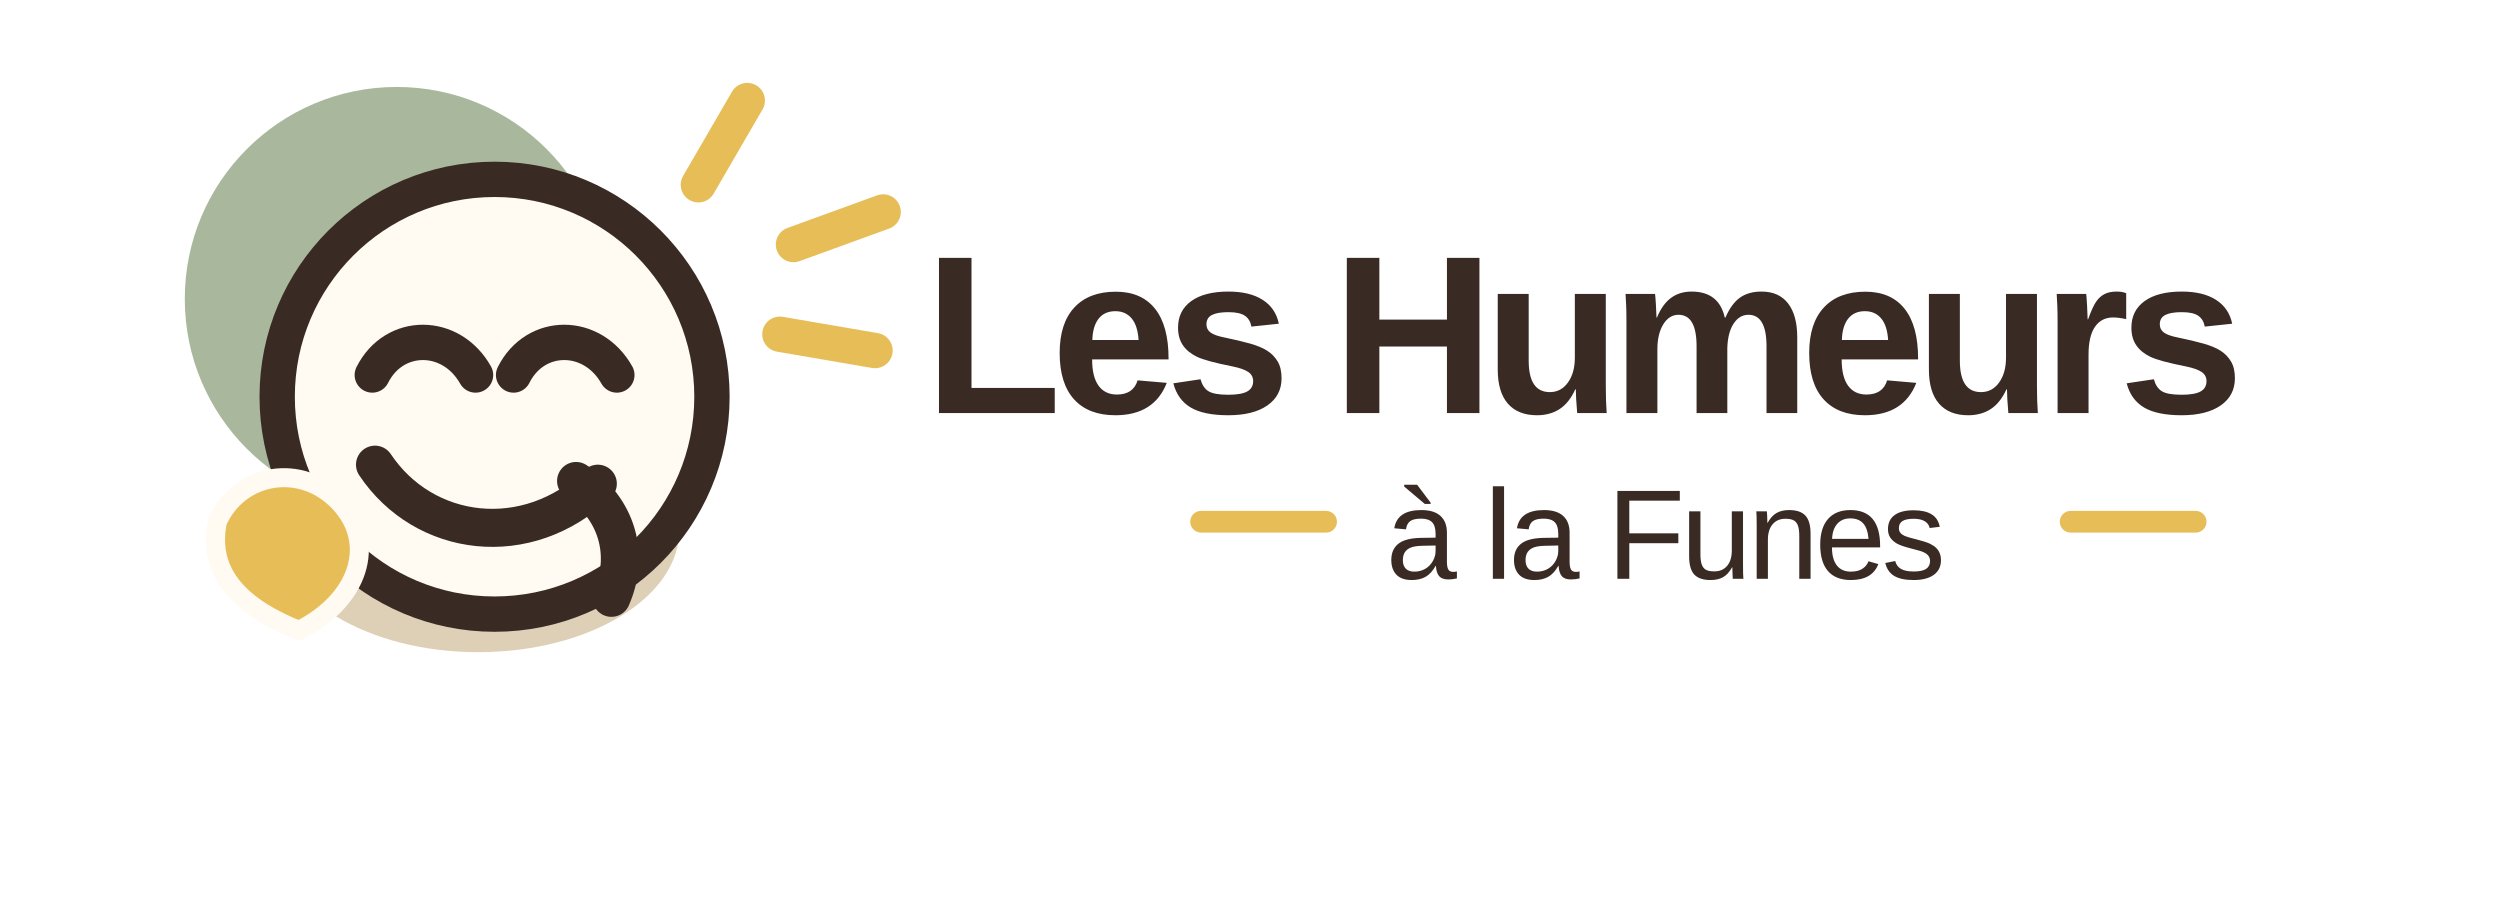
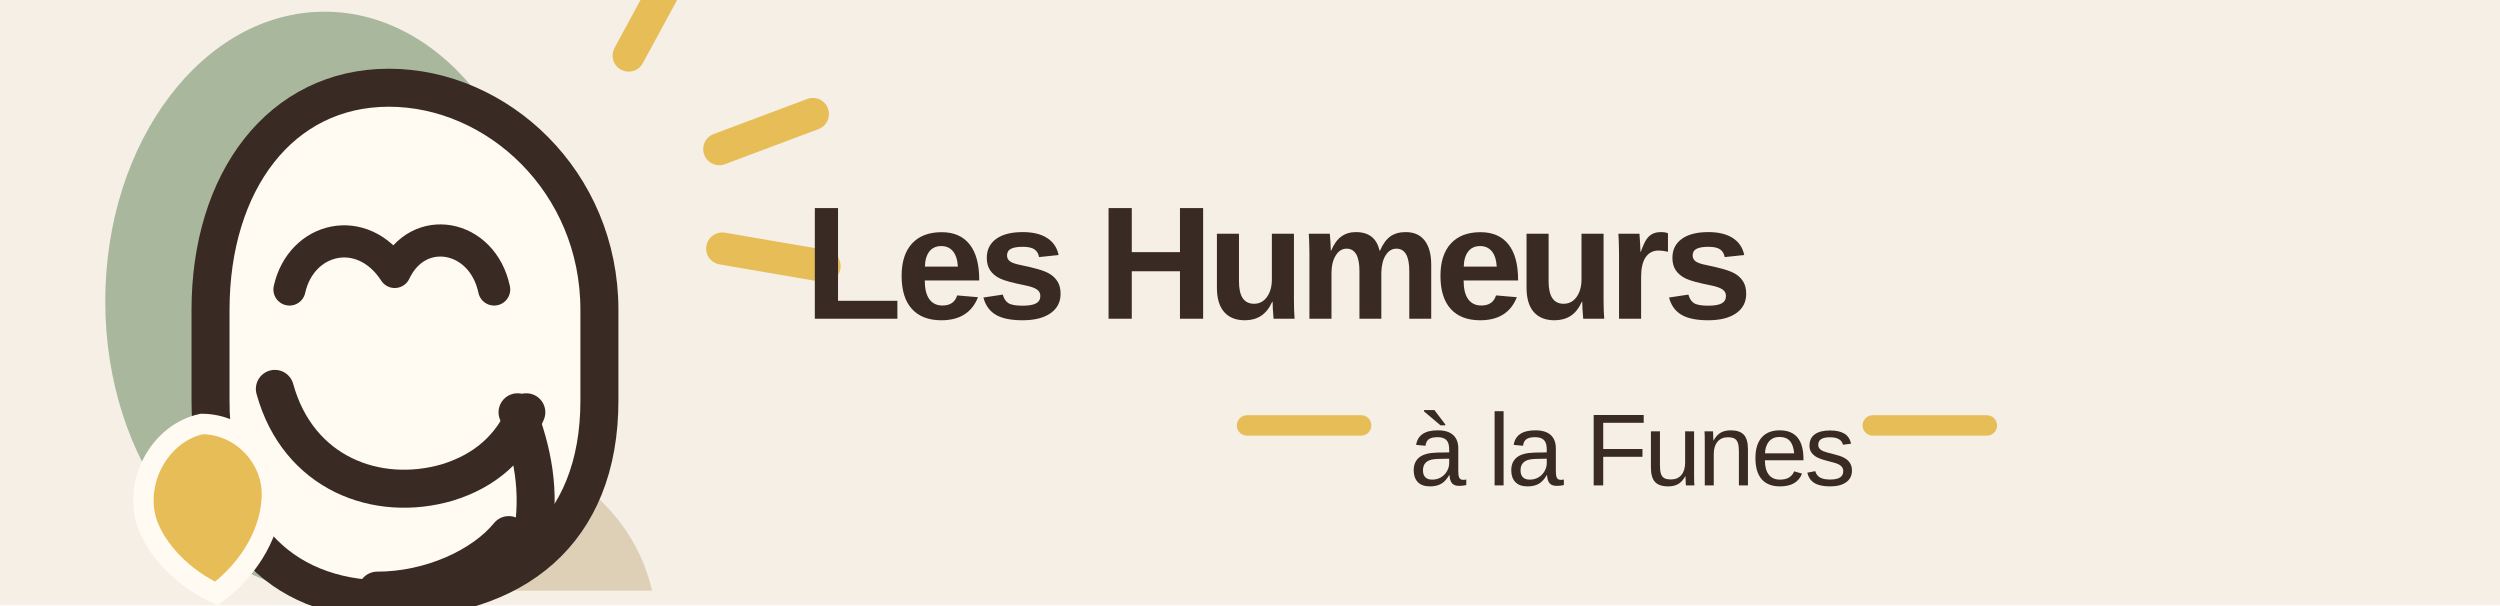
- <svg xmlns="http://www.w3.org/2000/svg" viewBox="0 0 920 330" role="img" aria-labelledby="title desc">
-   <g transform="translate(18 18)">
-     <circle cx="128" cy="92" r="78" fill="#A9B89D" />
-     <ellipse cx="158" cy="177" rx="74" ry="45" fill="#DED0B6" />
-     <circle cx="164" cy="128" r="80" fill="#FFFAF2" stroke="#392B24" stroke-width="13" />
-     <path d="M119 120c8-16 29-16 38 0M171 120c8-16 29-16 38 0" fill="none" stroke="#392B24" stroke-width="13" stroke-linecap="round" />
-     <path d="M120 153c18 27 56 32 82 7" fill="none" stroke="#392B24" stroke-width="14" stroke-linecap="round" />
-     <path d="M194 159c15 10 20 27 13 43" fill="none" stroke="#392B24" stroke-width="14" stroke-linecap="round" />
-     <path d="M62 174c8-18 31-22 45-7 14 15 7 36-15 47-20-8-34-20-30-40Z" fill="#E7BD58" stroke="#FFFAF2" stroke-width="7" />
-     <path d="M239 50l18-31M274 72l33-12M269 105l35 6" fill="none" stroke="#E7BD58" stroke-width="13" stroke-linecap="round" />
-   </g>
-   <text x="340" y="152" font-family="Sora, Arial, sans-serif" font-size="83" font-weight="800" letter-spacing="-4" fill="#392B24">Les Humeurs</text>
-   <rect x="438" y="188" width="54" height="8" rx="4" fill="#E7BD58" />
-   <text x="510" y="213" font-family="Sora, Arial, sans-serif" font-size="47" font-weight="500" letter-spacing="-1.5" fill="#392B24">à la Funes</text>
-   <rect x="758" y="188" width="54" height="8" rx="4" fill="#E7BD58" />
+ <svg xmlns="http://www.w3.org/2000/svg" viewBox="0 0 855 207" role="img" aria-labelledby="title desc">
+   <rect width="855" height="207" rx="0" fill="#F5EFE5" />
+   <ellipse cx="111" cy="103" rx="75" ry="99" fill="#A9B89D" />
+   <path d="M169 151c27 8 48 25 54 51H105c16-32 37-49 64-51Z" fill="#DED0B6" />
+   <path d="M72 106c0-44 24-76 61-76s72 32 72 76v31c0 45-29 68-73 68-37 0-60-25-60-68Z" fill="#FFFAF2" stroke="#392B24" stroke-width="13" stroke-linejoin="round" />
+   <path d="M99 99c4-18 25-23 36-6 8-17 30-13 34 6" fill="none" stroke="#392B24" stroke-width="11" stroke-linecap="round" stroke-linejoin="round" />
+   <path d="M94 133c8 29 35 39 59 32 13-4 22-12 27-24" fill="none" stroke="#392B24" stroke-width="13" stroke-linecap="round" />
+   <path d="M177 141c5 13 8 27 5 43" fill="none" stroke="#392B24" stroke-width="13" stroke-linecap="round" />
+   <path d="M174 183c-9 11-27 19-45 19" fill="none" stroke="#392B24" stroke-width="13" stroke-linecap="round" />
+   <path d="M69 145c13 0 24 11 24 24 0 12-7 25-19 34-11-5-21-15-24-25-4-14 5-30 19-33Z" fill="#E7BD58" stroke="#FFFAF2" stroke-width="7" />
+   <path d="M215 19l19-35M246 51l32-12M247 85l35 6" fill="none" stroke="#E7BD58" stroke-width="11" stroke-linecap="round" />
+   <text x="275" y="109" font-family="Arial Black, Arial, sans-serif" font-size="55" font-weight="900" letter-spacing="-2.4" fill="#392B24">Les Humeurs</text>
+   <rect x="423" y="142" width="46" height="7" rx="3.5" fill="#E7BD58" />
+   <text x="482" y="166" font-family="Arial, sans-serif" font-size="35" font-weight="400" letter-spacing="-1.2" fill="#392B24">à la Funes</text>
+   <rect x="637" y="142" width="46" height="7" rx="3.5" fill="#E7BD58" />
</svg>
